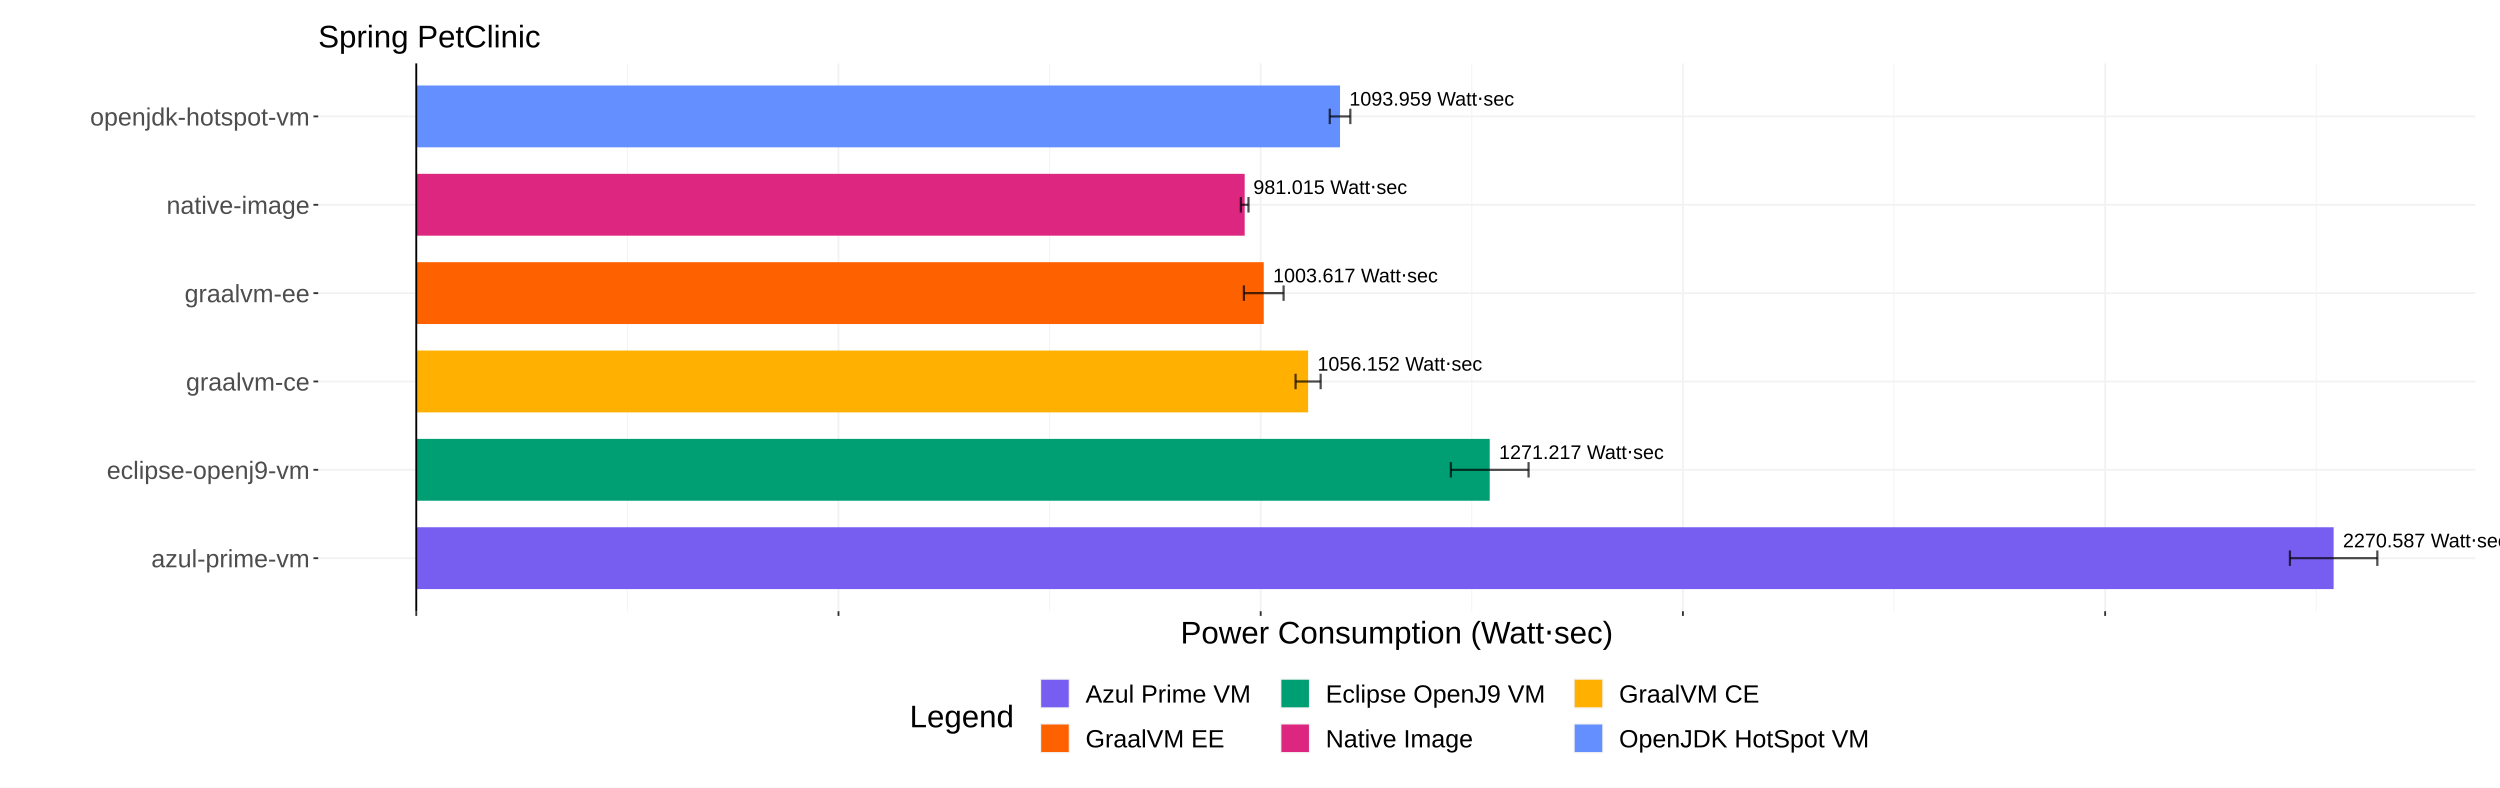
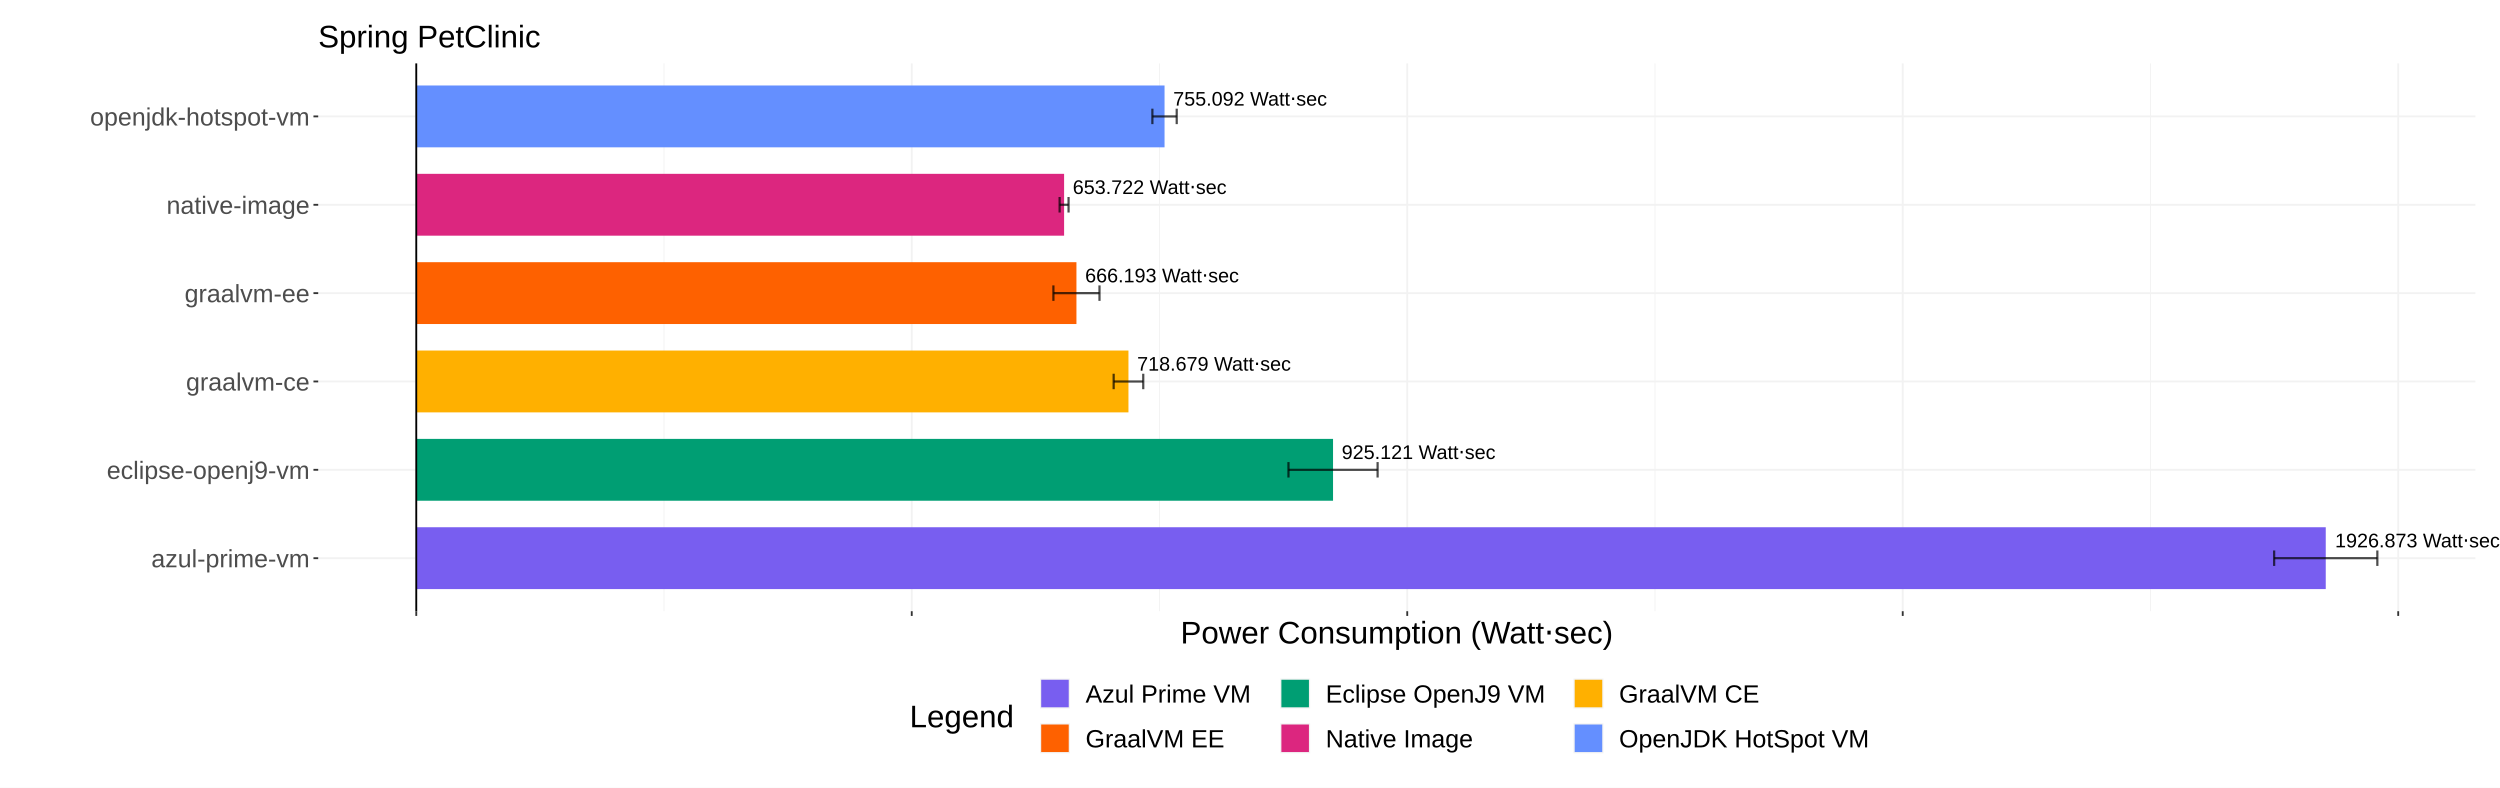
<svg xmlns="http://www.w3.org/2000/svg" class="svglite" width="1440.00pt" height="453.54pt" viewBox="0 0 1440.00 453.54">
  <defs>
    <style type="text/css">
    .svglite line, .svglite polyline, .svglite polygon, .svglite path, .svglite rect, .svglite circle {
      fill: none;
      stroke: #000000;
      stroke-linecap: round;
      stroke-linejoin: round;
      stroke-miterlimit: 10.00;
    }
    .svglite text {
      white-space: pre;
    }
  </style>
  </defs>
  <rect width="100%" height="100%" style="stroke: none; fill: #FFFFFF;" />
  <defs>
    <clipPath id="cpMC4wMHwxNDQwLjAwfDAuMDB8NDUzLjU0">
      <rect x="0.00" y="0.00" width="1440.00" height="453.54" />
    </clipPath>
  </defs>
  <g clip-path="url(#cpMC4wMHwxNDQwLjAwfDAuMDB8NDUzLjU0)">
    <rect x="0.00" y="0.00" width="1440.00" height="453.54" style="stroke-width: 1.07; stroke: #FFFFFF; fill: #FFFFFF;" />
    <rect x="183.29" y="36.52" width="1242.54" height="315.52" style="stroke-width: 1.07; stroke: none;" />
-     <polyline points="361.37,352.04 361.37,36.52 " style="stroke-width: 0.53; stroke: #F2F2F2; stroke-linecap: butt;" />
-     <polyline points="604.56,352.04 604.56,36.52 " style="stroke-width: 0.53; stroke: #F2F2F2; stroke-linecap: butt;" />
-     <polyline points="847.76,352.04 847.76,36.52 " style="stroke-width: 0.53; stroke: #F2F2F2; stroke-linecap: butt;" />
-     <polyline points="1090.96,352.04 1090.96,36.52 " style="stroke-width: 0.53; stroke: #F2F2F2; stroke-linecap: butt;" />
-     <polyline points="1334.16,352.04 1334.16,36.52 " style="stroke-width: 0.53; stroke: #F2F2F2; stroke-linecap: butt;" />
+     <polyline points="382.47,352.04 382.47,36.52 " style="stroke-width: 0.53; stroke: #F2F2F2; stroke-linecap: butt;" />
+     <polyline points="667.87,352.04 667.87,36.52 " style="stroke-width: 0.53; stroke: #F2F2F2; stroke-linecap: butt;" />
+     <polyline points="953.27,352.04 953.27,36.52 " style="stroke-width: 0.53; stroke: #F2F2F2; stroke-linecap: butt;" />
+     <polyline points="1238.67,352.04 1238.67,36.52 " style="stroke-width: 0.53; stroke: #F2F2F2; stroke-linecap: butt;" />
    <polyline points="183.29,321.51 1425.83,321.51 " style="stroke-width: 1.07; stroke: #F2F2F2; stroke-linecap: butt;" />
    <polyline points="183.29,270.62 1425.83,270.62 " style="stroke-width: 1.07; stroke: #F2F2F2; stroke-linecap: butt;" />
    <polyline points="183.29,219.73 1425.83,219.73 " style="stroke-width: 1.07; stroke: #F2F2F2; stroke-linecap: butt;" />
    <polyline points="183.29,168.84 1425.83,168.84 " style="stroke-width: 1.07; stroke: #F2F2F2; stroke-linecap: butt;" />
    <polyline points="183.29,117.95 1425.83,117.95 " style="stroke-width: 1.07; stroke: #F2F2F2; stroke-linecap: butt;" />
    <polyline points="183.29,67.06 1425.83,67.06 " style="stroke-width: 1.07; stroke: #F2F2F2; stroke-linecap: butt;" />
    <polyline points="239.77,352.04 239.77,36.52 " style="stroke-width: 1.07; stroke: #F2F2F2; stroke-linecap: butt;" />
-     <polyline points="482.97,352.04 482.97,36.52 " style="stroke-width: 1.07; stroke: #F2F2F2; stroke-linecap: butt;" />
-     <polyline points="726.16,352.04 726.16,36.52 " style="stroke-width: 1.07; stroke: #F2F2F2; stroke-linecap: butt;" />
-     <polyline points="969.36,352.04 969.36,36.52 " style="stroke-width: 1.07; stroke: #F2F2F2; stroke-linecap: butt;" />
-     <polyline points="1212.56,352.04 1212.56,36.52 " style="stroke-width: 1.07; stroke: #F2F2F2; stroke-linecap: butt;" />
-     <rect x="239.77" y="303.69" width="1104.40" height="35.62" style="stroke-width: 1.07; stroke: none; stroke-linecap: butt; stroke-linejoin: miter; fill: #785EF0;" />
-     <rect x="239.77" y="252.80" width="618.31" height="35.62" style="stroke-width: 1.07; stroke: none; stroke-linecap: butt; stroke-linejoin: miter; fill: #009E73;" />
-     <rect x="239.77" y="201.91" width="513.71" height="35.62" style="stroke-width: 1.07; stroke: none; stroke-linecap: butt; stroke-linejoin: miter; fill: #FFB000;" />
-     <rect x="239.77" y="151.02" width="488.15" height="35.62" style="stroke-width: 1.07; stroke: none; stroke-linecap: butt; stroke-linejoin: miter; fill: #FE6100;" />
-     <rect x="239.77" y="100.13" width="477.16" height="35.62" style="stroke-width: 1.07; stroke: none; stroke-linecap: butt; stroke-linejoin: miter; fill: #DC267F;" />
-     <rect x="239.77" y="49.24" width="532.09" height="35.62" style="stroke-width: 1.07; stroke: none; stroke-linecap: butt; stroke-linejoin: miter; fill: #648FFF;" />
-     <text x="1349.52" y="315.28" style="font-size: 11.38px; font-family: &quot;Liberation Sans&quot;;" textLength="107.09px" lengthAdjust="spacingAndGlyphs">2270.587 Watt⋅sec</text>
-     <text x="863.44" y="264.39" style="font-size: 11.38px; font-family: &quot;Liberation Sans&quot;;" textLength="107.09px" lengthAdjust="spacingAndGlyphs">1271.217 Watt⋅sec</text>
-     <text x="758.83" y="213.50" style="font-size: 11.38px; font-family: &quot;Liberation Sans&quot;;" textLength="107.09px" lengthAdjust="spacingAndGlyphs">1056.152 Watt⋅sec</text>
-     <text x="733.28" y="162.62" style="font-size: 11.38px; font-family: &quot;Liberation Sans&quot;;" textLength="107.09px" lengthAdjust="spacingAndGlyphs">1003.617 Watt⋅sec</text>
-     <text x="721.92" y="111.73" style="font-size: 11.38px; font-family: &quot;Liberation Sans&quot;;" textLength="99.86px" lengthAdjust="spacingAndGlyphs">981.015 Watt⋅sec</text>
-     <text x="777.22" y="60.84" style="font-size: 11.38px; font-family: &quot;Liberation Sans&quot;;" textLength="107.09px" lengthAdjust="spacingAndGlyphs">1093.959 Watt⋅sec</text>
+     <polyline points="525.17,352.04 525.17,36.52 " style="stroke-width: 1.07; stroke: #F2F2F2; stroke-linecap: butt;" />
+     <polyline points="810.57,352.04 810.57,36.52 " style="stroke-width: 1.07; stroke: #F2F2F2; stroke-linecap: butt;" />
+     <polyline points="1095.97,352.04 1095.97,36.52 " style="stroke-width: 1.07; stroke: #F2F2F2; stroke-linecap: butt;" />
+     <polyline points="1381.37,352.04 1381.37,36.52 " style="stroke-width: 1.07; stroke: #F2F2F2; stroke-linecap: butt;" />
+     <rect x="239.77" y="303.69" width="1099.86" height="35.62" style="stroke-width: 1.07; stroke: none; stroke-linecap: butt; stroke-linejoin: miter; fill: #785EF0;" />
+     <rect x="239.77" y="252.80" width="528.06" height="35.62" style="stroke-width: 1.07; stroke: none; stroke-linecap: butt; stroke-linejoin: miter; fill: #009E73;" />
+     <rect x="239.77" y="201.91" width="410.22" height="35.62" style="stroke-width: 1.07; stroke: none; stroke-linecap: butt; stroke-linejoin: miter; fill: #FFB000;" />
+     <rect x="239.77" y="151.02" width="380.26" height="35.62" style="stroke-width: 1.07; stroke: none; stroke-linecap: butt; stroke-linejoin: miter; fill: #FE6100;" />
+     <rect x="239.77" y="100.13" width="373.15" height="35.62" style="stroke-width: 1.07; stroke: none; stroke-linecap: butt; stroke-linejoin: miter; fill: #DC267F;" />
+     <rect x="239.77" y="49.24" width="431.01" height="35.62" style="stroke-width: 1.07; stroke: none; stroke-linecap: butt; stroke-linejoin: miter; fill: #648FFF;" />
+     <text x="1344.99" y="315.28" style="font-size: 11.38px; font-family: &quot;Liberation Sans&quot;;" textLength="107.09px" lengthAdjust="spacingAndGlyphs">1926.873 Watt⋅sec</text>
+     <text x="772.82" y="264.39" style="font-size: 11.38px; font-family: &quot;Liberation Sans&quot;;" textLength="99.86px" lengthAdjust="spacingAndGlyphs">925.121 Watt⋅sec</text>
+     <text x="654.99" y="213.50" style="font-size: 11.38px; font-family: &quot;Liberation Sans&quot;;" textLength="99.86px" lengthAdjust="spacingAndGlyphs">718.679 Watt⋅sec</text>
+     <text x="625.03" y="162.62" style="font-size: 11.38px; font-family: &quot;Liberation Sans&quot;;" textLength="99.86px" lengthAdjust="spacingAndGlyphs">666.193 Watt⋅sec</text>
+     <text x="617.91" y="111.73" style="font-size: 11.38px; font-family: &quot;Liberation Sans&quot;;" textLength="99.86px" lengthAdjust="spacingAndGlyphs">653.722 Watt⋅sec</text>
+     <text x="675.77" y="60.84" style="font-size: 11.38px; font-family: &quot;Liberation Sans&quot;;" textLength="99.86px" lengthAdjust="spacingAndGlyphs">755.092 Watt⋅sec</text>
    <polyline points="1369.35,325.96 1369.35,317.05 " style="stroke-width: 1.28; stroke: #000000; stroke-opacity: 0.70; stroke-linecap: butt;" />
-     <polyline points="1369.35,321.51 1318.99,321.51 " style="stroke-width: 1.28; stroke: #000000; stroke-opacity: 0.70; stroke-linecap: butt;" />
-     <polyline points="1318.99,325.96 1318.99,317.05 " style="stroke-width: 1.28; stroke: #000000; stroke-opacity: 0.70; stroke-linecap: butt;" />
-     <polyline points="880.46,275.07 880.46,266.16 " style="stroke-width: 1.28; stroke: #000000; stroke-opacity: 0.70; stroke-linecap: butt;" />
-     <polyline points="880.46,270.62 835.70,270.62 " style="stroke-width: 1.28; stroke: #000000; stroke-opacity: 0.70; stroke-linecap: butt;" />
-     <polyline points="835.70,275.07 835.70,266.16 " style="stroke-width: 1.28; stroke: #000000; stroke-opacity: 0.70; stroke-linecap: butt;" />
-     <polyline points="760.70,224.18 760.70,215.27 " style="stroke-width: 1.28; stroke: #000000; stroke-opacity: 0.70; stroke-linecap: butt;" />
-     <polyline points="760.70,219.73 746.25,219.73 " style="stroke-width: 1.28; stroke: #000000; stroke-opacity: 0.70; stroke-linecap: butt;" />
-     <polyline points="746.25,224.18 746.25,215.27 " style="stroke-width: 1.28; stroke: #000000; stroke-opacity: 0.70; stroke-linecap: butt;" />
-     <polyline points="739.35,173.29 739.35,164.38 " style="stroke-width: 1.28; stroke: #000000; stroke-opacity: 0.70; stroke-linecap: butt;" />
-     <polyline points="739.35,168.84 716.49,168.84 " style="stroke-width: 1.28; stroke: #000000; stroke-opacity: 0.70; stroke-linecap: butt;" />
-     <polyline points="716.49,173.29 716.49,164.38 " style="stroke-width: 1.28; stroke: #000000; stroke-opacity: 0.70; stroke-linecap: butt;" />
-     <polyline points="719.13,122.40 719.13,113.49 " style="stroke-width: 1.28; stroke: #000000; stroke-opacity: 0.70; stroke-linecap: butt;" />
-     <polyline points="719.13,117.95 714.73,117.95 " style="stroke-width: 1.28; stroke: #000000; stroke-opacity: 0.70; stroke-linecap: butt;" />
-     <polyline points="714.73,122.40 714.73,113.49 " style="stroke-width: 1.28; stroke: #000000; stroke-opacity: 0.70; stroke-linecap: butt;" />
-     <polyline points="777.79,71.51 777.79,62.60 " style="stroke-width: 1.28; stroke: #000000; stroke-opacity: 0.70; stroke-linecap: butt;" />
-     <polyline points="777.79,67.06 765.94,67.06 " style="stroke-width: 1.28; stroke: #000000; stroke-opacity: 0.70; stroke-linecap: butt;" />
-     <polyline points="765.94,71.51 765.94,62.60 " style="stroke-width: 1.28; stroke: #000000; stroke-opacity: 0.70; stroke-linecap: butt;" />
+     <polyline points="1369.35,321.51 1309.91,321.51 " style="stroke-width: 1.28; stroke: #000000; stroke-opacity: 0.70; stroke-linecap: butt;" />
+     <polyline points="1309.91,325.96 1309.91,317.05 " style="stroke-width: 1.28; stroke: #000000; stroke-opacity: 0.70; stroke-linecap: butt;" />
+     <polyline points="793.50,275.07 793.50,266.16 " style="stroke-width: 1.28; stroke: #000000; stroke-opacity: 0.70; stroke-linecap: butt;" />
+     <polyline points="793.50,270.62 742.16,270.62 " style="stroke-width: 1.28; stroke: #000000; stroke-opacity: 0.70; stroke-linecap: butt;" />
+     <polyline points="742.16,275.07 742.16,266.16 " style="stroke-width: 1.28; stroke: #000000; stroke-opacity: 0.70; stroke-linecap: butt;" />
+     <polyline points="658.51,224.18 658.51,215.27 " style="stroke-width: 1.28; stroke: #000000; stroke-opacity: 0.70; stroke-linecap: butt;" />
+     <polyline points="658.51,219.73 641.47,219.73 " style="stroke-width: 1.28; stroke: #000000; stroke-opacity: 0.70; stroke-linecap: butt;" />
+     <polyline points="641.47,224.18 641.47,215.27 " style="stroke-width: 1.28; stroke: #000000; stroke-opacity: 0.70; stroke-linecap: butt;" />
+     <polyline points="633.31,173.29 633.31,164.38 " style="stroke-width: 1.28; stroke: #000000; stroke-opacity: 0.70; stroke-linecap: butt;" />
+     <polyline points="633.31,168.84 606.76,168.84 " style="stroke-width: 1.28; stroke: #000000; stroke-opacity: 0.70; stroke-linecap: butt;" />
+     <polyline points="606.76,173.29 606.76,164.38 " style="stroke-width: 1.28; stroke: #000000; stroke-opacity: 0.70; stroke-linecap: butt;" />
+     <polyline points="615.49,122.40 615.49,113.49 " style="stroke-width: 1.28; stroke: #000000; stroke-opacity: 0.70; stroke-linecap: butt;" />
+     <polyline points="615.49,117.95 610.34,117.95 " style="stroke-width: 1.28; stroke: #000000; stroke-opacity: 0.70; stroke-linecap: butt;" />
+     <polyline points="610.34,122.40 610.34,113.49 " style="stroke-width: 1.28; stroke: #000000; stroke-opacity: 0.70; stroke-linecap: butt;" />
+     <polyline points="677.79,71.51 677.79,62.60 " style="stroke-width: 1.28; stroke: #000000; stroke-opacity: 0.70; stroke-linecap: butt;" />
+     <polyline points="677.79,67.06 663.77,67.06 " style="stroke-width: 1.28; stroke: #000000; stroke-opacity: 0.70; stroke-linecap: butt;" />
+     <polyline points="663.77,71.51 663.77,62.60 " style="stroke-width: 1.28; stroke: #000000; stroke-opacity: 0.70; stroke-linecap: butt;" />
    <line x1="239.77" y1="352.04" x2="239.77" y2="36.52" style="stroke-width: 1.07; stroke-linecap: butt;" />
    <text x="178.36" y="326.75" text-anchor="end" style="font-size: 14.40px;fill: #4D4D4D; font-family: &quot;Liberation Sans&quot;;" textLength="103.95px" lengthAdjust="spacingAndGlyphs">azul-prime-vm</text>
    <text x="178.36" y="275.86" text-anchor="end" style="font-size: 14.40px;fill: #4D4D4D; font-family: &quot;Liberation Sans&quot;;" textLength="132.12px" lengthAdjust="spacingAndGlyphs">eclipse-openj9-vm</text>
    <text x="178.36" y="224.97" text-anchor="end" style="font-size: 14.40px;fill: #4D4D4D; font-family: &quot;Liberation Sans&quot;;" textLength="81.19px" lengthAdjust="spacingAndGlyphs">graalvm-ce</text>
    <text x="178.36" y="174.08" text-anchor="end" style="font-size: 14.40px;fill: #4D4D4D; font-family: &quot;Liberation Sans&quot;;" textLength="82.13px" lengthAdjust="spacingAndGlyphs">graalvm-ee</text>
    <text x="178.36" y="123.19" text-anchor="end" style="font-size: 14.40px;fill: #4D4D4D; font-family: &quot;Liberation Sans&quot;;" textLength="94.98px" lengthAdjust="spacingAndGlyphs">native-image</text>
    <text x="178.36" y="72.30" text-anchor="end" style="font-size: 14.40px;fill: #4D4D4D; font-family: &quot;Liberation Sans&quot;;" textLength="144.58px" lengthAdjust="spacingAndGlyphs">openjdk-hotspot-vm</text>
    <polyline points="180.55,321.51 183.29,321.51 " style="stroke-width: 1.07; stroke: #333333; stroke-linecap: butt;" />
    <polyline points="180.55,270.62 183.29,270.62 " style="stroke-width: 1.07; stroke: #333333; stroke-linecap: butt;" />
    <polyline points="180.55,219.73 183.29,219.73 " style="stroke-width: 1.07; stroke: #333333; stroke-linecap: butt;" />
    <polyline points="180.55,168.84 183.29,168.84 " style="stroke-width: 1.07; stroke: #333333; stroke-linecap: butt;" />
    <polyline points="180.55,117.95 183.29,117.95 " style="stroke-width: 1.07; stroke: #333333; stroke-linecap: butt;" />
    <polyline points="180.55,67.06 183.29,67.06 " style="stroke-width: 1.07; stroke: #333333; stroke-linecap: butt;" />
    <polyline points="239.77,354.78 239.77,352.04 " style="stroke-width: 1.07; stroke: #333333; stroke-linecap: butt;" />
-     <polyline points="482.97,354.78 482.97,352.04 " style="stroke-width: 1.07; stroke: #333333; stroke-linecap: butt;" />
-     <polyline points="726.16,354.78 726.16,352.04 " style="stroke-width: 1.07; stroke: #333333; stroke-linecap: butt;" />
-     <polyline points="969.36,354.78 969.36,352.04 " style="stroke-width: 1.07; stroke: #333333; stroke-linecap: butt;" />
-     <polyline points="1212.56,354.78 1212.56,352.04 " style="stroke-width: 1.07; stroke: #333333; stroke-linecap: butt;" />
+     <polyline points="525.17,354.78 525.17,352.04 " style="stroke-width: 1.07; stroke: #333333; stroke-linecap: butt;" />
+     <polyline points="810.57,354.78 810.57,352.04 " style="stroke-width: 1.07; stroke: #333333; stroke-linecap: butt;" />
+     <polyline points="1095.97,354.78 1095.97,352.04 " style="stroke-width: 1.07; stroke: #333333; stroke-linecap: butt;" />
+     <polyline points="1381.37,354.78 1381.37,352.04 " style="stroke-width: 1.07; stroke: #333333; stroke-linecap: butt;" />
    <text x="804.56" y="370.64" text-anchor="middle" style="font-size: 18.00px; font-family: &quot;Liberation Sans&quot;;" textLength="276.99px" lengthAdjust="spacingAndGlyphs">Power Consumption (Watt⋅sec)</text>
    <rect x="518.46" y="385.35" width="572.20" height="54.02" style="stroke-width: 1.07; stroke: none; fill: #FFFFFF;" />
    <text x="523.94" y="418.92" style="font-size: 18.00px; font-family: &quot;Liberation Sans&quot;;" textLength="66.12px" lengthAdjust="spacingAndGlyphs">Legend</text>
    <rect x="599.02" y="390.83" width="17.28" height="17.28" style="stroke-width: 1.07; stroke: none; fill: #F2F2F2;" />
    <rect x="599.73" y="391.54" width="15.86" height="15.86" style="stroke-width: 1.07; stroke: none; stroke-linecap: butt; stroke-linejoin: miter; fill: #785EF0;" />
    <rect x="737.37" y="390.83" width="17.28" height="17.28" style="stroke-width: 1.07; stroke: none; fill: #F2F2F2;" />
    <rect x="738.08" y="391.54" width="15.86" height="15.86" style="stroke-width: 1.07; stroke: none; stroke-linecap: butt; stroke-linejoin: miter; fill: #009E73;" />
    <rect x="906.32" y="390.83" width="17.28" height="17.28" style="stroke-width: 1.07; stroke: none; fill: #F2F2F2;" />
    <rect x="907.03" y="391.54" width="15.86" height="15.86" style="stroke-width: 1.07; stroke: none; stroke-linecap: butt; stroke-linejoin: miter; fill: #FFB000;" />
    <rect x="599.02" y="416.61" width="17.28" height="17.28" style="stroke-width: 1.07; stroke: none; fill: #F2F2F2;" />
    <rect x="599.73" y="417.32" width="15.86" height="15.86" style="stroke-width: 1.07; stroke: none; stroke-linecap: butt; stroke-linejoin: miter; fill: #FE6100;" />
    <rect x="737.37" y="416.61" width="17.28" height="17.28" style="stroke-width: 1.07; stroke: none; fill: #F2F2F2;" />
    <rect x="738.08" y="417.32" width="15.86" height="15.86" style="stroke-width: 1.07; stroke: none; stroke-linecap: butt; stroke-linejoin: miter; fill: #DC267F;" />
    <rect x="906.32" y="416.61" width="17.28" height="17.28" style="stroke-width: 1.07; stroke: none; fill: #F2F2F2;" />
    <rect x="907.03" y="417.32" width="15.86" height="15.86" style="stroke-width: 1.07; stroke: none; stroke-linecap: butt; stroke-linejoin: miter; fill: #648FFF;" />
    <text x="625.27" y="404.71" style="font-size: 14.40px; font-family: &quot;Liberation Sans&quot;;" textLength="103.13px" lengthAdjust="spacingAndGlyphs">Azul Prime VM</text>
    <text x="763.61" y="404.71" style="font-size: 14.40px; font-family: &quot;Liberation Sans&quot;;" textLength="133.74px" lengthAdjust="spacingAndGlyphs">Eclipse OpenJ9 VM</text>
    <text x="932.57" y="404.71" style="font-size: 14.40px; font-family: &quot;Liberation Sans&quot;;" textLength="84.69px" lengthAdjust="spacingAndGlyphs">GraalVM CE</text>
    <text x="625.27" y="430.50" style="font-size: 14.40px; font-family: &quot;Liberation Sans&quot;;" textLength="83.73px" lengthAdjust="spacingAndGlyphs">GraalVM EE</text>
    <text x="763.61" y="430.50" style="font-size: 14.40px; font-family: &quot;Liberation Sans&quot;;" textLength="96.25px" lengthAdjust="spacingAndGlyphs">Native Image</text>
    <text x="932.57" y="430.50" style="font-size: 14.40px; font-family: &quot;Liberation Sans&quot;;" textLength="152.61px" lengthAdjust="spacingAndGlyphs">OpenJDK HotSpot VM</text>
    <text x="183.29" y="27.30" style="font-size: 18.00px; font-family: &quot;Liberation Sans&quot;;" textLength="141.05px" lengthAdjust="spacingAndGlyphs">Spring PetClinic</text>
  </g>
</svg>
